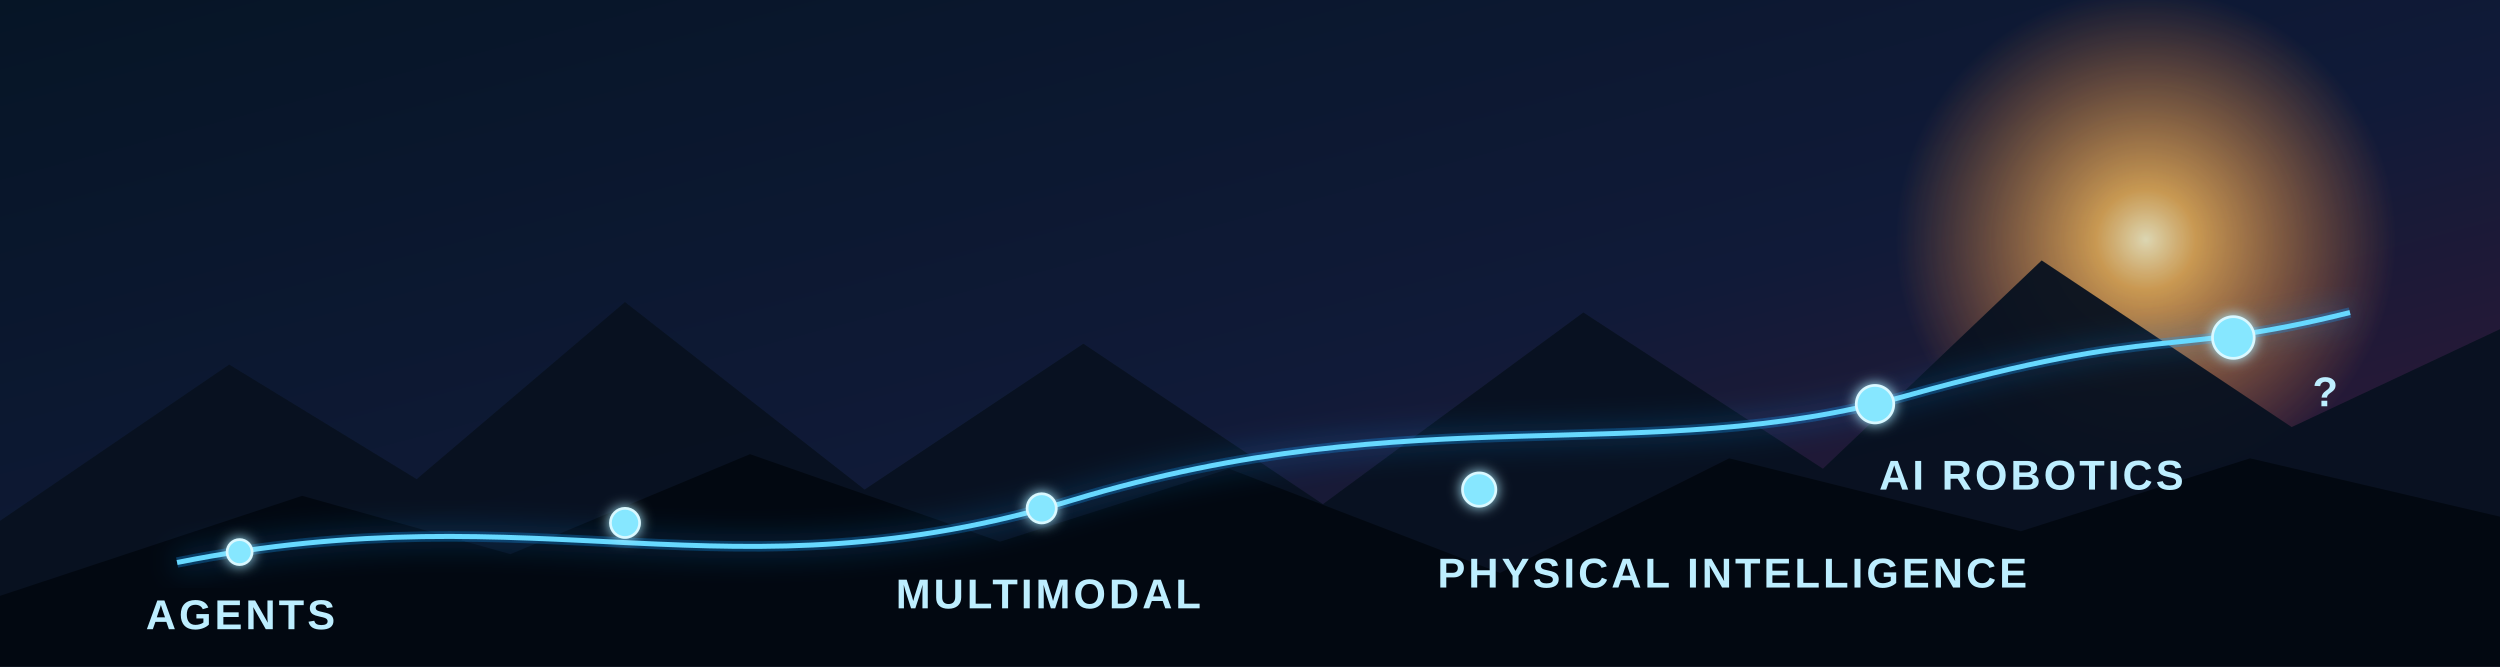
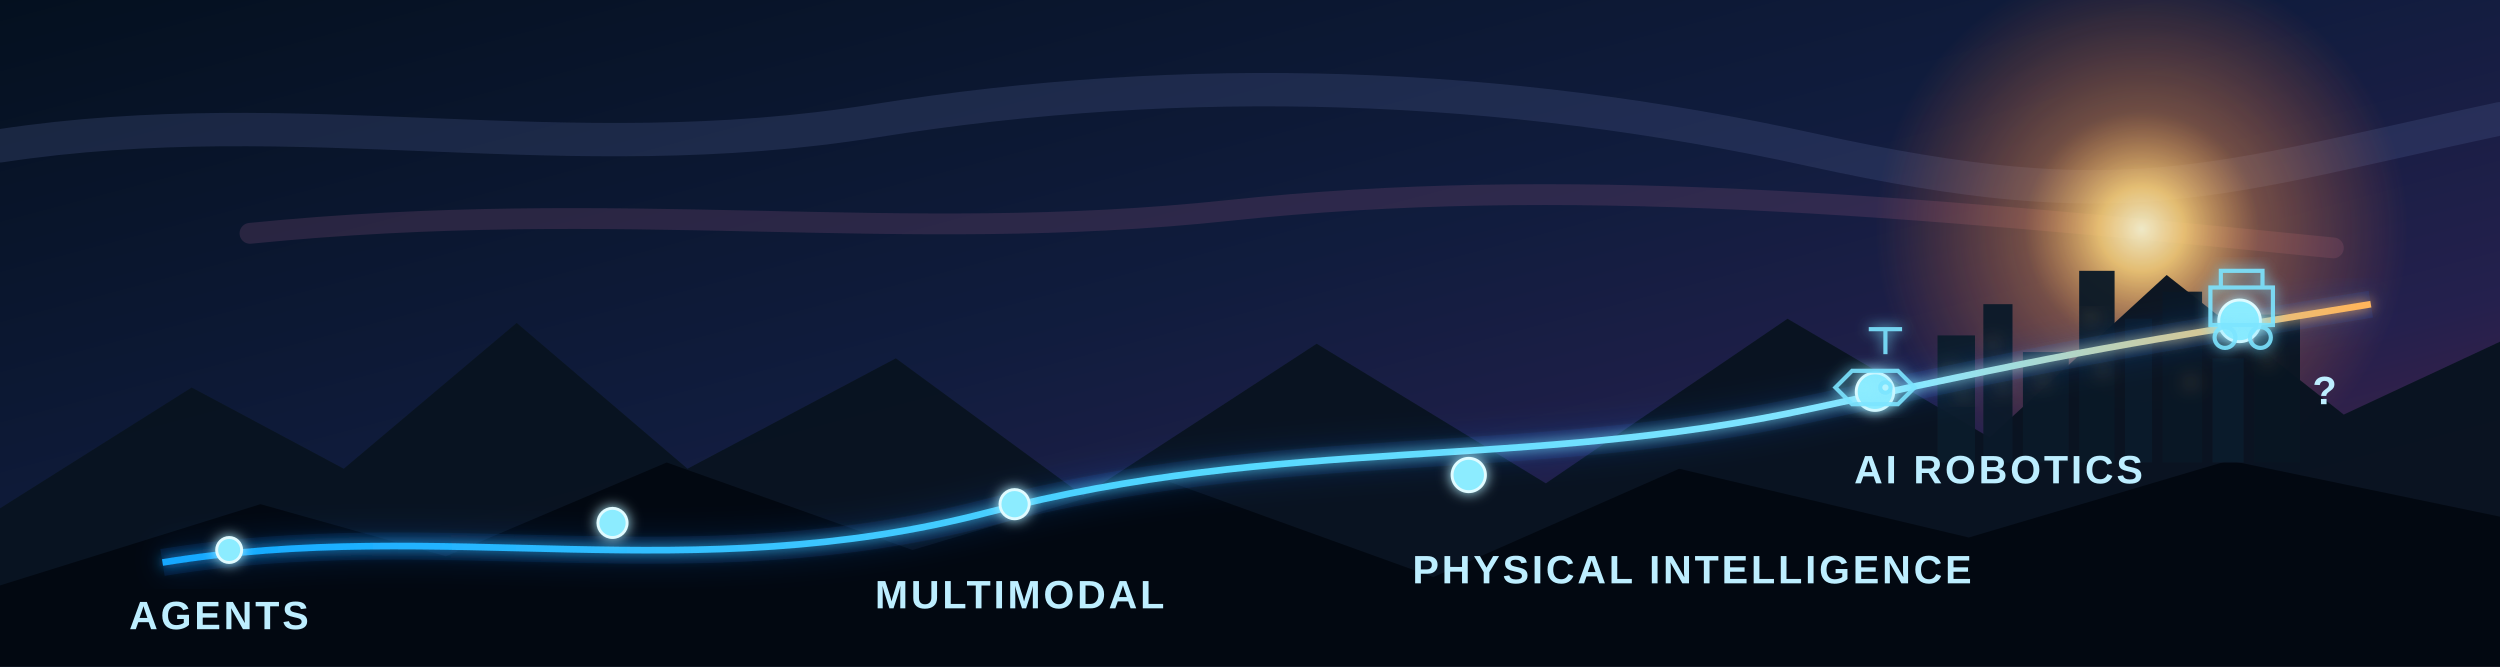
<svg xmlns="http://www.w3.org/2000/svg" viewBox="0 0 1200 320" role="img" aria-labelledby="title desc">
  <defs>
    <linearGradient id="sky" x1="0" y1="0" x2="1" y2="1">
-       <stop offset="0" stop-color="#061526" />
-       <stop offset=".55" stop-color="#101a38" />
-       <stop offset="1" stop-color="#3b1835" />
+       <stop offset="0" stop-color="#04101f" />
+       <stop offset=".45" stop-color="#101c3d" />
+       <stop offset=".72" stop-color="#24204d" />
+       <stop offset="1" stop-color="#5c233f" />
    </linearGradient>
    <radialGradient id="sun">
-       <stop offset="0" stop-color="#fff7c7" stop-opacity="1" />
-       <stop offset=".2" stop-color="#ffbf5a" stop-opacity=".9" />
-       <stop offset="1" stop-color="#ff8b3d" stop-opacity="0" />
+       <stop offset="0" stop-color="#fff8d0" stop-opacity="1" />
+       <stop offset=".16" stop-color="#ffd277" stop-opacity=".95" />
+       <stop offset=".44" stop-color="#ff9a47" stop-opacity=".42" />
+       <stop offset="1" stop-color="#ff6d32" stop-opacity="0" />
    </radialGradient>
+     <linearGradient id="roadGlow" x1="0" y1="0" x2="1" y2="0">
+       <stop offset="0" stop-color="#13a8ff" />
+       <stop offset=".48" stop-color="#55d9ff" />
+       <stop offset=".80" stop-color="#8ae7ff" />
+       <stop offset="1" stop-color="#ffb55b" />
+     </linearGradient>
    <filter id="glow">
      <feGaussianBlur stdDeviation="7" result="b" />
      <feMerge>
        <feMergeNode in="b" />
        <feMergeNode in="SourceGraphic" />
      </feMerge>
    </filter>
    <filter id="smallGlow">
      <feGaussianBlur stdDeviation="3" result="b" />
      <feMerge>
        <feMergeNode in="b" />
        <feMergeNode in="SourceGraphic" />
      </feMerge>
    </filter>
+     <filter id="cityGlow">
+       <feGaussianBlur stdDeviation="4" />
+     </filter>
  </defs>
  <rect width="1200" height="320" fill="url(#sky)" />
-   <circle cx="1030" cy="115" r="120" fill="url(#sun)" opacity=".85" />
-   <path d="M0 250 L110 175 200 230 300 145 415 235 520 165 635 242 760 150 875 225 980 125 1100 205 1200 158 1200 320 0 320Z" fill="#07111f" opacity=".95" />
-   <path d="M0 286 L145 238 245 266 360 218 480 260 590 225 720 275 830 220 970 255 1080 220 1200 248 1200 320 0 320Z" fill="#020811" />
-   <path d="M85 270 C260 235 350 290 515 240 S790 225 915 190 S1040 172 1128 150" fill="none" stroke="#149dff" stroke-width="5" opacity=".35" filter="url(#glow)" />
-   <path d="M85 270 C260 235 350 290 515 240 S790 225 915 190 S1040 172 1128 150" fill="none" stroke="#67d9ff" stroke-width="2.4" />
-   <g fill="#86e7ff" stroke="#d9f8ff" stroke-width="1.3" filter="url(#smallGlow)">
-     <circle cx="115" cy="265" r="6" />
-     <circle cx="300" cy="251" r="7" />
-     <circle cx="500" cy="244" r="7" />
-     <circle cx="710" cy="235" r="8" />
-     <circle cx="900" cy="194" r="9" />
-     <circle cx="1072" cy="162" r="10" />
+   <g opacity=".28">
+     <path d="M0 70 C145 48 270 82 420 58 S720 39 870 72 S1060 87 1200 57" fill="none" stroke="#4d5b8d" stroke-width="16" stroke-linecap="round" />
+     <path d="M120 112 C300 94 430 118 590 101 S910 98 1120 119" fill="none" stroke="#7b4b73" stroke-width="10" stroke-linecap="round" />
  </g>
-   <g font-family="Arial, Helvetica, sans-serif" fill="#bdeeff" font-size="20" font-weight="700" letter-spacing="1.5">
-     <text x="70" y="302">AGENTS</text>
-     <text x="430" y="292">MULTIMODAL</text>
-     <text x="690" y="282">PHYSICAL INTELLIGENCE</text>
-     <text x="902" y="235">AI ROBOTICS</text>
-     <text x="1110" y="195">?</text>
+   <circle cx="1028" cy="110" r="128" fill="url(#sun)" opacity=".92" />
+   <path d="M0 244 L92 186 165 225 248 155 330 225 430 172 520 238 632 165 742 232 858 153 955 210 1040 132 1125 199 1200 164 1200 320 0 320Z" fill="#081320" opacity=".97" />
+   <path d="M0 281 L125 242 214 267 320 222 438 264 555 229 688 277 806 225 945 258 1070 221 1200 248 1200 320 0 320Z" fill="#020811" />
+   <g opacity=".95">
+     <rect x="930" y="161" width="18" height="61" fill="#0b1b2a" />
+     <rect x="952" y="146" width="14" height="76" fill="#0a1929" />
+     <rect x="971" y="169" width="22" height="53" fill="#0a1928" />
+     <rect x="998" y="130" width="17" height="92" fill="#091826" />
+     <rect x="1020" y="153" width="13" height="69" fill="#0b1a2a" />
+     <rect x="1038" y="140" width="19" height="82" fill="#091725" />
+     <rect x="1062" y="172" width="15" height="50" fill="#0b1b2b" />
+     <rect x="1082" y="151" width="22" height="71" fill="#081522" />
+   </g>
+   <g fill="#ffcc75" opacity=".65" filter="url(#cityGlow)">
+     <rect x="934" y="176" width="3" height="3" />
+     <rect x="941" y="188" width="3" height="3" />
+     <rect x="955" y="164" width="3" height="3" />
+     <rect x="960" y="184" width="3" height="3" />
+     <rect x="979" y="181" width="3" height="3" />
+     <rect x="1002" y="151" width="3" height="3" />
+     <rect x="1008" y="176" width="3" height="3" />
+     <rect x="1043" y="160" width="3" height="3" />
+     <rect x="1050" y="182" width="3" height="3" />
+     <rect x="1087" y="171" width="3" height="3" />
+   </g>
+   <path d="M78 270 C212 248 332 283 474 246 S732 226 870 196 S1016 166 1138 146" fill="none" stroke="#0a6dff" stroke-width="13" opacity=".15" filter="url(#glow)" />
+   <path d="M78 270 C212 248 332 283 474 246 S732 226 870 196 S1016 166 1138 146" fill="none" stroke="url(#roadGlow)" stroke-width="3.2" filter="url(#smallGlow)" />
+   <g fill="#8cecff" stroke="#e0fbff" stroke-width="1.4" filter="url(#smallGlow)">
+     <circle cx="110" cy="264" r="6" />
+     <circle cx="294" cy="251" r="7" />
+     <circle cx="487" cy="242" r="7" />
+     <circle cx="705" cy="228" r="8" />
+     <circle cx="900" cy="188" r="9" />
+     <circle cx="1075" cy="154" r="10" />
+   </g>
+   <g stroke="#7be4ff" stroke-width="2" fill="none" opacity=".92" filter="url(#smallGlow)">
+     <path d="M889 178 h22 l8 8 -8 8 h-22 l-8 -8Z" />
+     <path d="M905 170 v-12 m-8 0h16" />
+     <circle cx="905" cy="186" r="2.5" fill="#b7f4ff" />
+     <path d="M1061 138 h30 v18 h-30Z" />
+     <circle cx="1068" cy="162" r="5" />
+     <circle cx="1085" cy="162" r="5" />
+     <path d="M1066 138 v-8 h20 v8" />
+   </g>
+   <g font-family="Arial, Helvetica, sans-serif" fill="#bdeeff" font-size="19" font-weight="700" letter-spacing="1.4">
+     <text x="62" y="302">AGENTS</text>
+     <text x="420" y="292">MULTIMODAL</text>
+     <text x="678" y="280">PHYSICAL INTELLIGENCE</text>
+     <text x="890" y="232">AI ROBOTICS</text>
+     <text x="1110" y="194">?</text>
  </g>
</svg>
